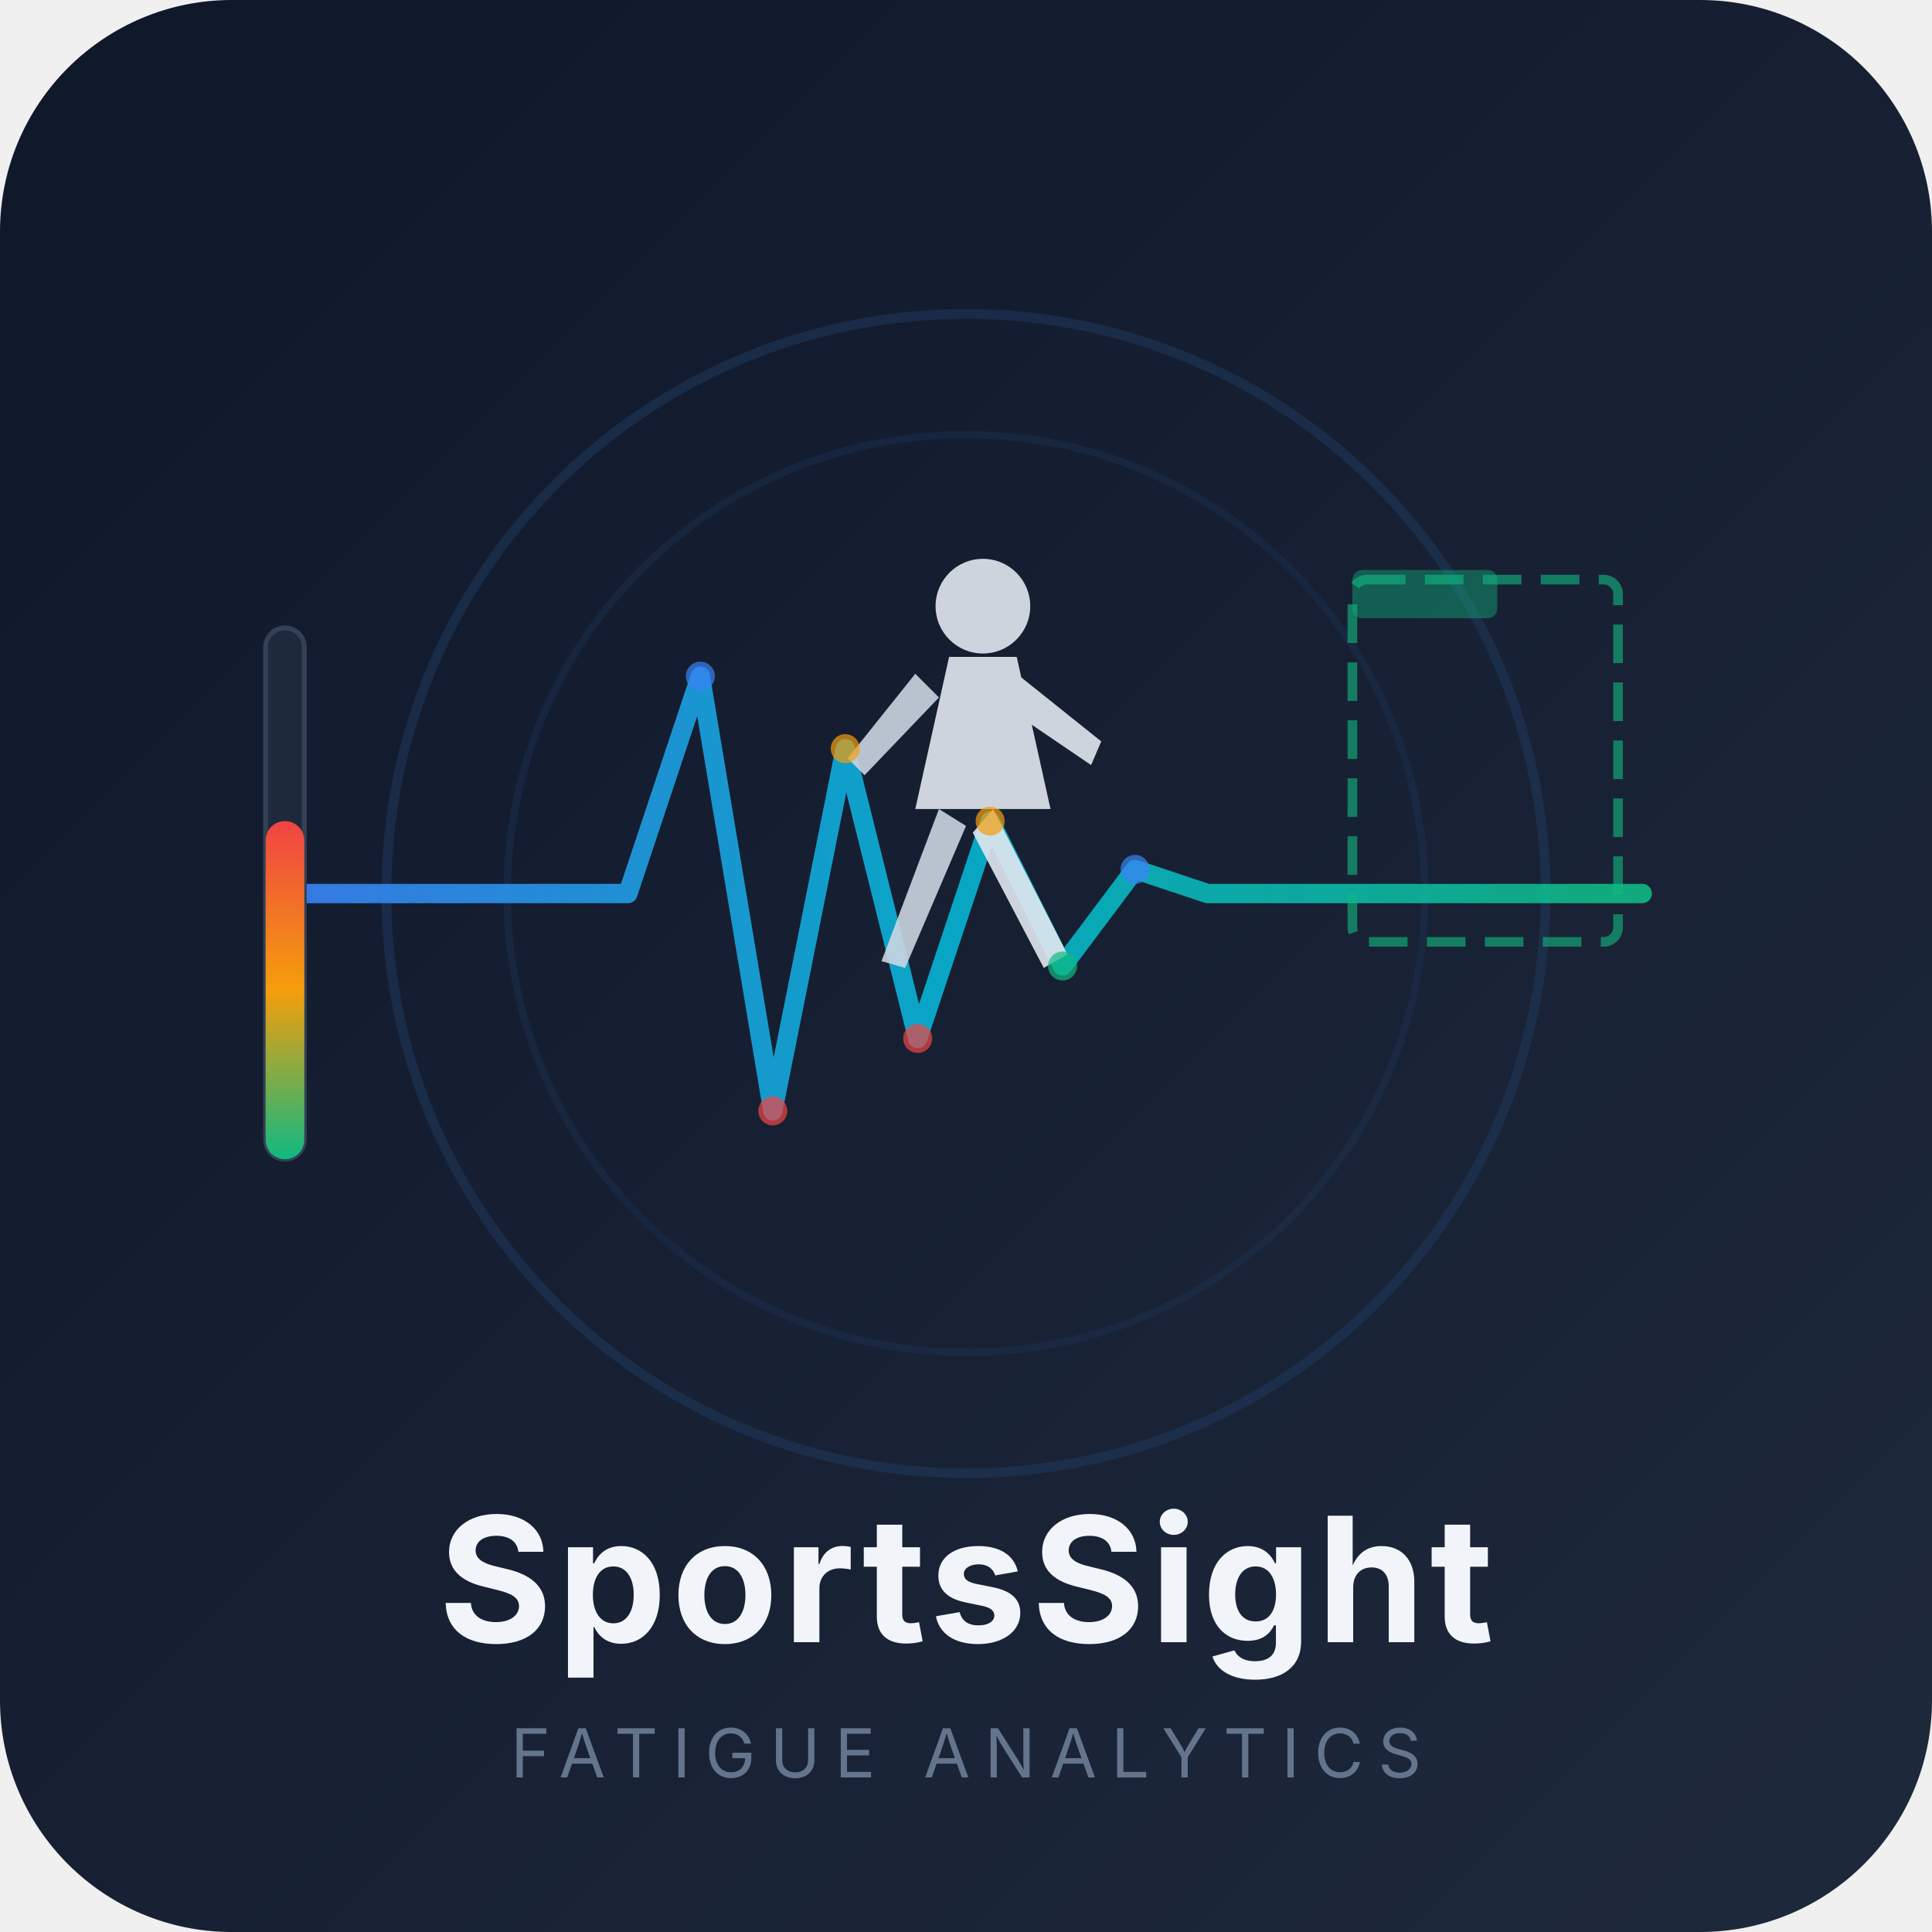
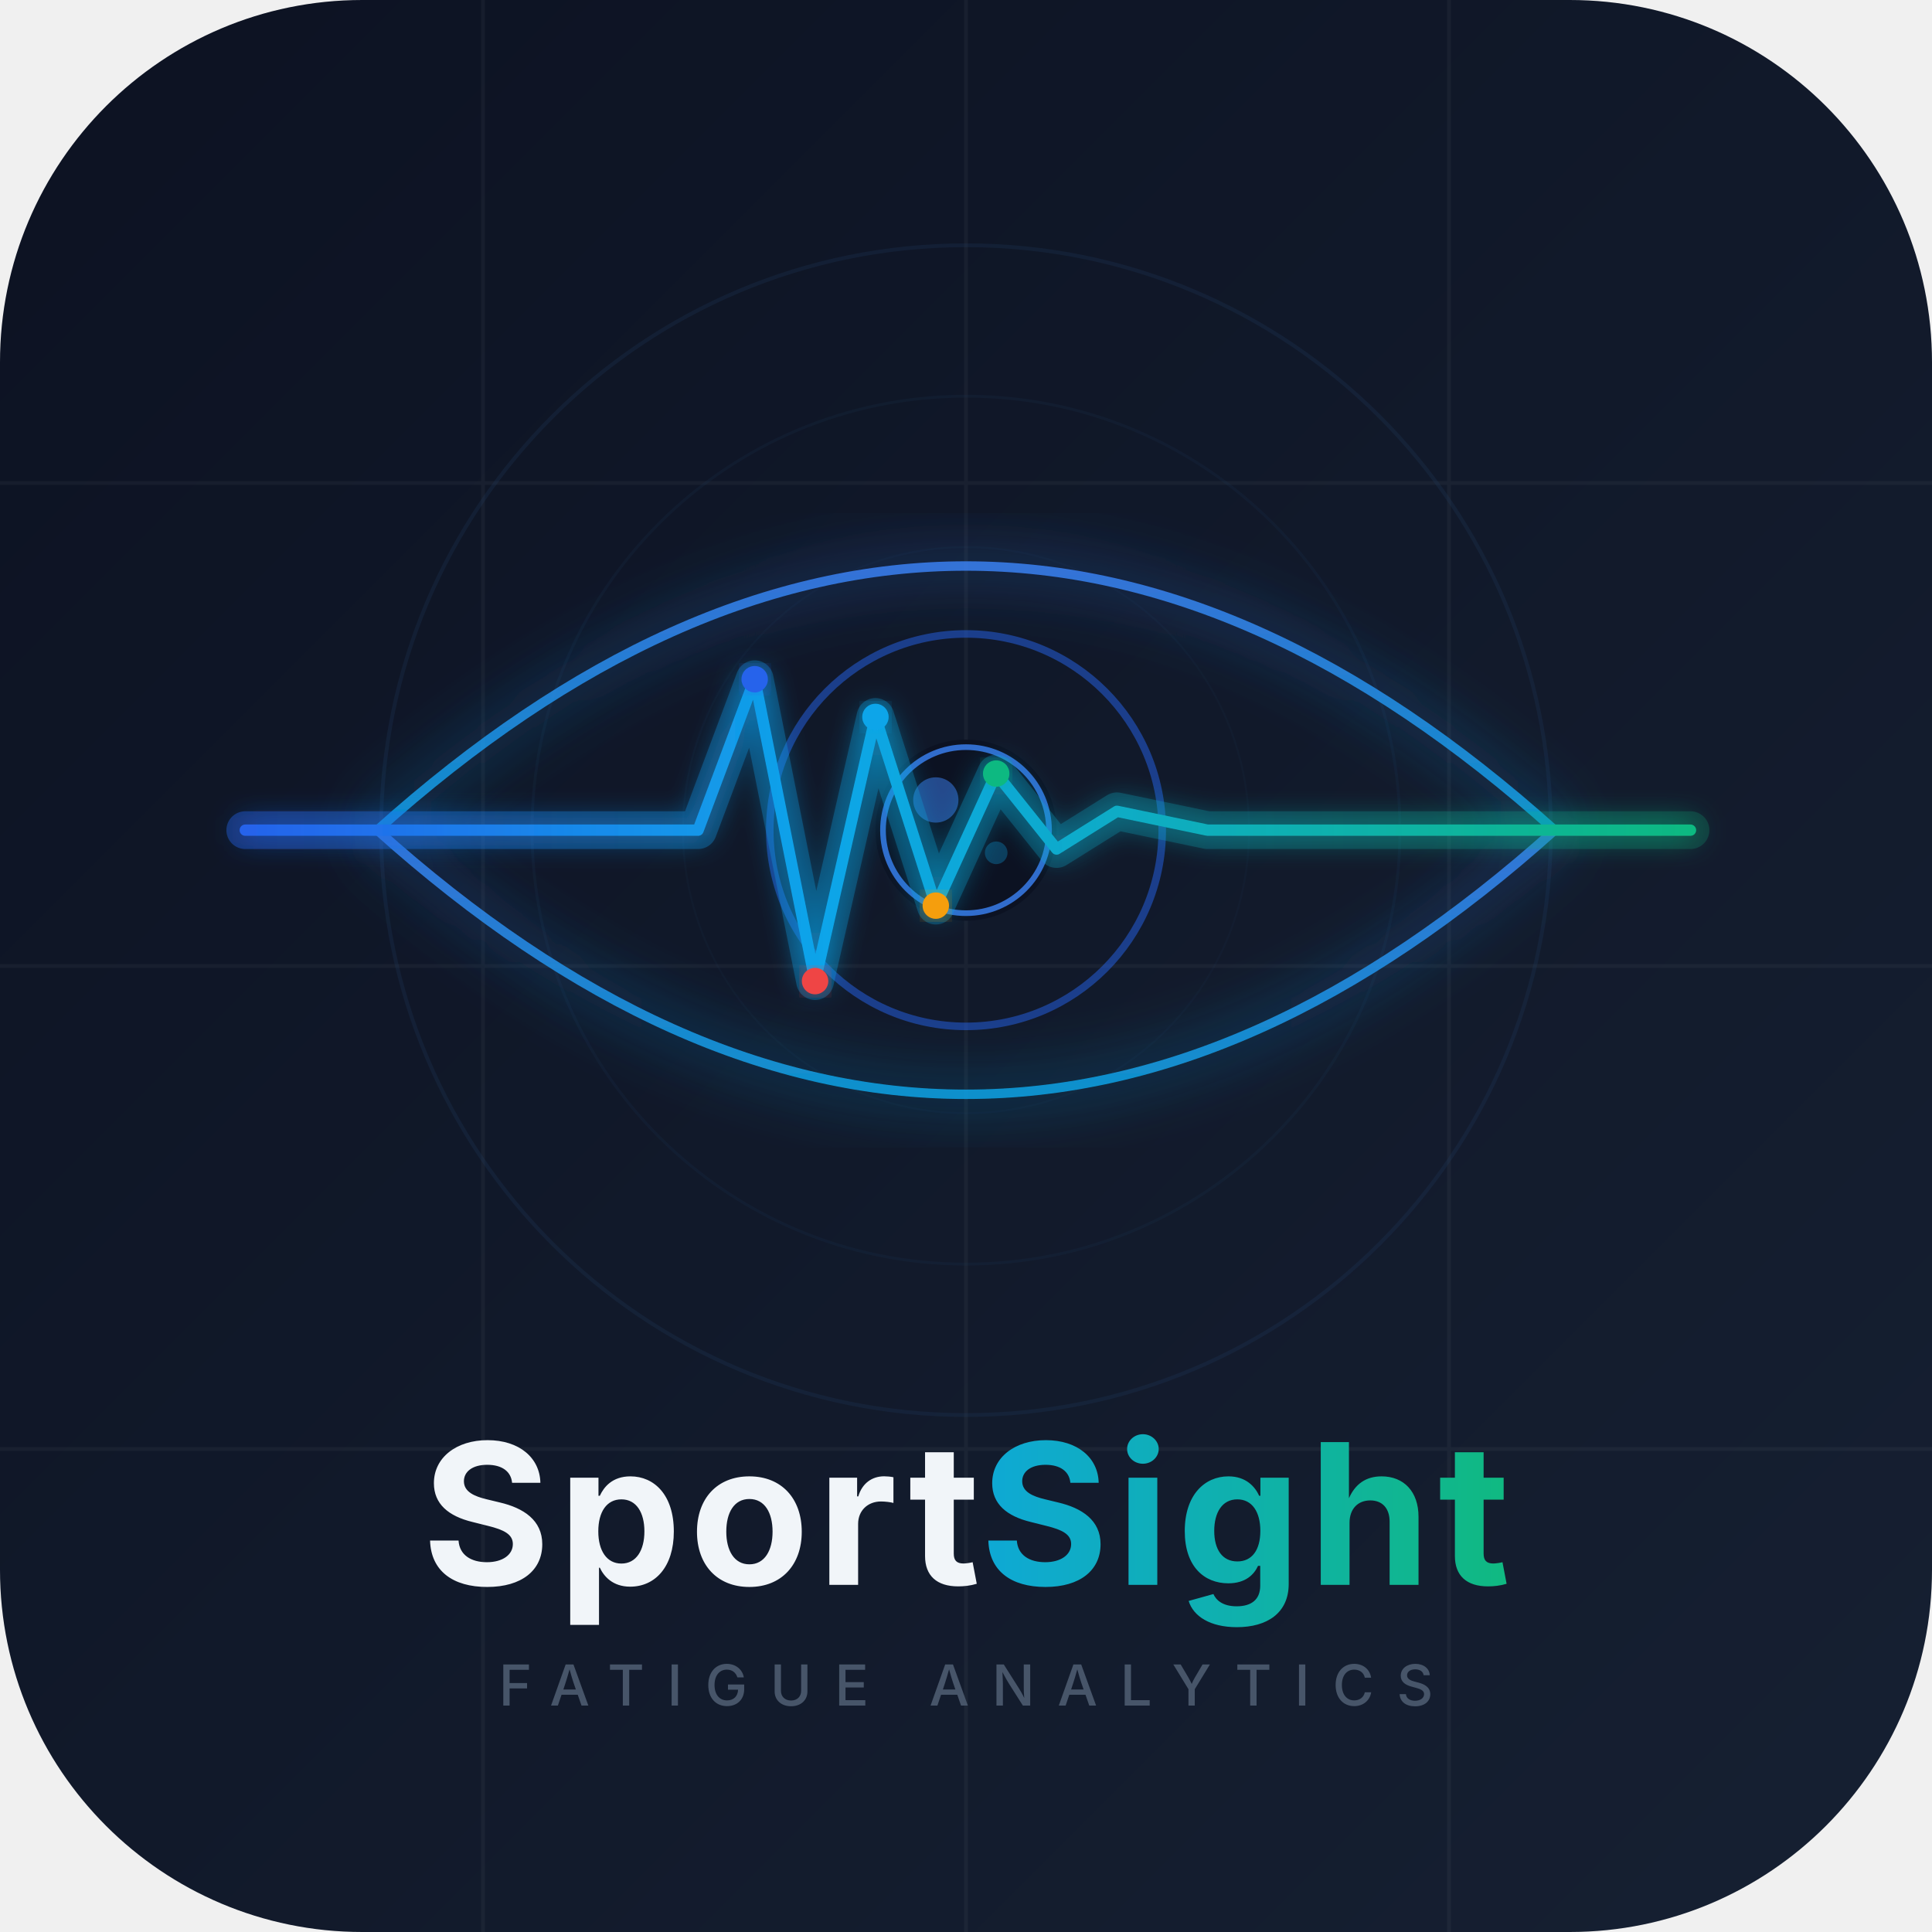
- <svg xmlns="http://www.w3.org/2000/svg" viewBox="0 0 400 400" width="400" height="400">
+ <svg xmlns="http://www.w3.org/2000/svg" viewBox="0 0 512 512" width="512" height="512">
  <defs>
-     <linearGradient id="bg" x1="0%" y1="0%" x2="100%" y2="100%">
-       <stop offset="0%" style="stop-color:#0f172a" />
-       <stop offset="100%" style="stop-color:#1e293b" />
+     <linearGradient id="bgGrad" x1="0%" y1="0%" x2="100%" y2="100%">
+       <stop offset="0%" style="stop-color:#0c1222" />
+       <stop offset="100%" style="stop-color:#162032" />
    </linearGradient>
-     <linearGradient id="pulse" x1="0%" y1="0%" x2="100%" y2="0%">
-       <stop offset="0%" style="stop-color:#3b82f6" />
-       <stop offset="50%" style="stop-color:#06b6d4" />
+     <linearGradient id="pulseGrad" x1="0%" y1="0%" x2="100%" y2="0%">
+       <stop offset="0%" style="stop-color:#2563eb" />
+       <stop offset="40%" style="stop-color:#0ea5e9" />
      <stop offset="100%" style="stop-color:#10b981" />
    </linearGradient>
-     <linearGradient id="heat" x1="0%" y1="100%" x2="0%" y2="0%">
-       <stop offset="0%" style="stop-color:#10b981" />
-       <stop offset="50%" style="stop-color:#f59e0b" />
-       <stop offset="100%" style="stop-color:#ef4444" />
+     <linearGradient id="pulseGlow" x1="0%" y1="0%" x2="100%" y2="0%">
+       <stop offset="0%" style="stop-color:#2563eb;stop-opacity:0.4" />
+       <stop offset="40%" style="stop-color:#0ea5e9;stop-opacity:0.3" />
+       <stop offset="100%" style="stop-color:#10b981;stop-opacity:0.2" />
    </linearGradient>
+     <linearGradient id="eyeGrad" x1="0%" y1="0%" x2="0%" y2="100%">
+       <stop offset="0%" style="stop-color:#3b82f6" />
+       <stop offset="100%" style="stop-color:#0ea5e9" />
+     </linearGradient>
+     <filter id="glow">
+       <feGaussianBlur stdDeviation="4" result="blur" />
+       <feMerge>
+         <feMergeNode in="blur" />
+         <feMergeNode in="SourceGraphic" />
+       </feMerge>
+     </filter>
+     <filter id="softGlow">
+       <feGaussianBlur stdDeviation="8" result="blur" />
+       <feMerge>
+         <feMergeNode in="blur" />
+         <feMergeNode in="SourceGraphic" />
+       </feMerge>
+     </filter>
+     <clipPath id="roundClip">
+       <rect width="512" height="512" rx="96" />
+     </clipPath>
  </defs>
-   <rect width="400" height="400" rx="48" fill="url(#bg)" />
-   <circle cx="200" cy="185" r="120" fill="none" stroke="#1e3a5f" stroke-width="2" opacity="0.5" />
-   <circle cx="200" cy="185" r="95" fill="none" stroke="#1e3a5f" stroke-width="1.5" opacity="0.3" />
-   <polyline points="60,185 110,185 130,185 145,140 160,230 175,155 190,215 205,170 220,200 235,180 250,185 290,185 340,185" fill="none" stroke="url(#pulse)" stroke-width="4" stroke-linecap="round" stroke-linejoin="round" opacity="0.9" />
-   <g transform="translate(165, 115) scale(0.7)" fill="#e2e8f0" opacity="0.9">
-     <circle cx="55" cy="15" r="14" />
-     <path d="M45,30 L35,75 L75,75 L65,30 Z" />
-     <path d="M35,35 L15,60 L20,65 L42,42" fill="#cbd5e1" />
-     <path d="M65,35 L90,55 L87,62 L62,45" />
-     <path d="M42,75 L25,120 L32,122 L50,80" fill="#cbd5e1" />
-     <path d="M58,75 L80,118 L73,122 L52,82" />
+   <rect width="512" height="512" rx="96" fill="url(#bgGrad)" />
+   <g opacity="0.04" clip-path="url(#roundClip)">
+     <line x1="0" y1="128" x2="512" y2="128" stroke="white" stroke-width="1" />
+     <line x1="0" y1="256" x2="512" y2="256" stroke="white" stroke-width="1" />
+     <line x1="0" y1="384" x2="512" y2="384" stroke="white" stroke-width="1" />
+     <line x1="128" y1="0" x2="128" y2="512" stroke="white" stroke-width="1" />
+     <line x1="256" y1="0" x2="256" y2="512" stroke="white" stroke-width="1" />
+     <line x1="384" y1="0" x2="384" y2="512" stroke="white" stroke-width="1" />
  </g>
-   <rect x="55" y="130" width="8" height="110" rx="4" fill="#1e293b" stroke="#334155" stroke-width="1" />
-   <rect x="55" y="170" width="8" height="70" rx="4" fill="url(#heat)" />
-   <circle cx="145" cy="140" r="3" fill="#3b82f6" opacity="0.7" />
-   <circle cx="160" cy="230" r="3" fill="#ef4444" opacity="0.7" />
-   <circle cx="175" cy="155" r="3" fill="#f59e0b" opacity="0.7" />
-   <circle cx="190" cy="215" r="3" fill="#ef4444" opacity="0.7" />
-   <circle cx="205" cy="170" r="3" fill="#f59e0b" opacity="0.7" />
-   <circle cx="220" cy="200" r="3" fill="#10b981" opacity="0.7" />
-   <circle cx="235" cy="180" r="3" fill="#3b82f6" opacity="0.7" />
-   <rect x="280" y="120" width="55" height="75" rx="3" fill="none" stroke="#10b981" stroke-width="2" stroke-dasharray="8,4" opacity="0.6" />
-   <rect x="280" y="118" width="30" height="10" rx="2" fill="#10b981" opacity="0.4" />
-   <text x="200" y="340" text-anchor="middle" font-family="-apple-system, BlinkMacSystemFont, sans-serif" font-size="36" font-weight="700" fill="#f1f5f9" letter-spacing="1">SportsSight</text>
-   <text x="200" y="368" text-anchor="middle" font-family="-apple-system, BlinkMacSystemFont, sans-serif" font-size="14" font-weight="400" fill="#64748b" letter-spacing="3">FATIGUE ANALYTICS</text>
+   <circle cx="256" cy="220" r="155" fill="none" stroke="#1e3a5f" stroke-width="1" opacity="0.25" />
+   <circle cx="256" cy="220" r="115" fill="none" stroke="#1e3a5f" stroke-width="0.75" opacity="0.15" />
+   <circle cx="256" cy="220" r="75" fill="none" stroke="#1e3a5f" stroke-width="0.5" opacity="0.1" />
+   <g filter="url(#softGlow)" opacity="0.85">
+     <path d="M100,220 Q256,80 412,220" fill="none" stroke="url(#eyeGrad)" stroke-width="2.5" stroke-linecap="round" />
+     <path d="M100,220 Q256,360 412,220" fill="none" stroke="url(#eyeGrad)" stroke-width="2.5" stroke-linecap="round" />
+   </g>
+   <circle cx="256" cy="220" r="52" fill="none" stroke="#2563eb" stroke-width="2" opacity="0.5" />
+   <circle cx="256" cy="220" r="24" fill="#0c1222" />
+   <circle cx="256" cy="220" r="22" fill="none" stroke="#3b82f6" stroke-width="1.5" opacity="0.8" />
+   <circle cx="248" cy="212" r="6" fill="#3b82f6" opacity="0.5" />
+   <circle cx="264" cy="226" r="3" fill="#0ea5e9" opacity="0.3" />
+   <g filter="url(#glow)">
+     <polyline points="65,220 130,220 160,220 185,220 200,180 216,260 232,190 248,240 264,205 280,225 296,215 320,220 360,220 448,220" fill="none" stroke="url(#pulseGrad)" stroke-width="3" stroke-linecap="round" stroke-linejoin="round" />
+   </g>
+   <polyline points="65,220 130,220 160,220 185,220 200,180 216,260 232,190 248,240 264,205 280,225 296,215 320,220 360,220 448,220" fill="none" stroke="url(#pulseGlow)" stroke-width="10" stroke-linecap="round" stroke-linejoin="round" />
+   <circle cx="200" cy="180" r="3.5" fill="#2563eb" filter="url(#glow)" />
+   <circle cx="216" cy="260" r="3.5" fill="#ef4444" filter="url(#glow)" />
+   <circle cx="232" cy="190" r="3.5" fill="#0ea5e9" filter="url(#glow)" />
+   <circle cx="248" cy="240" r="3.5" fill="#f59e0b" filter="url(#glow)" />
+   <circle cx="264" cy="205" r="3.5" fill="#10b981" filter="url(#glow)" />
+   <text x="256" y="420" text-anchor="middle" font-family="'SF Pro Display', -apple-system, 'Helvetica Neue', sans-serif" font-size="52" font-weight="700" fill="#f1f5f9" letter-spacing="2">
+     Sport<tspan fill="url(#pulseGrad)">Sight</tspan>
+   </text>
+   <text x="256" y="452" text-anchor="middle" font-family="'SF Pro Display', -apple-system, 'Helvetica Neue', sans-serif" font-size="15" font-weight="500" fill="#475569" letter-spacing="6">FATIGUE ANALYTICS</text>
</svg>
